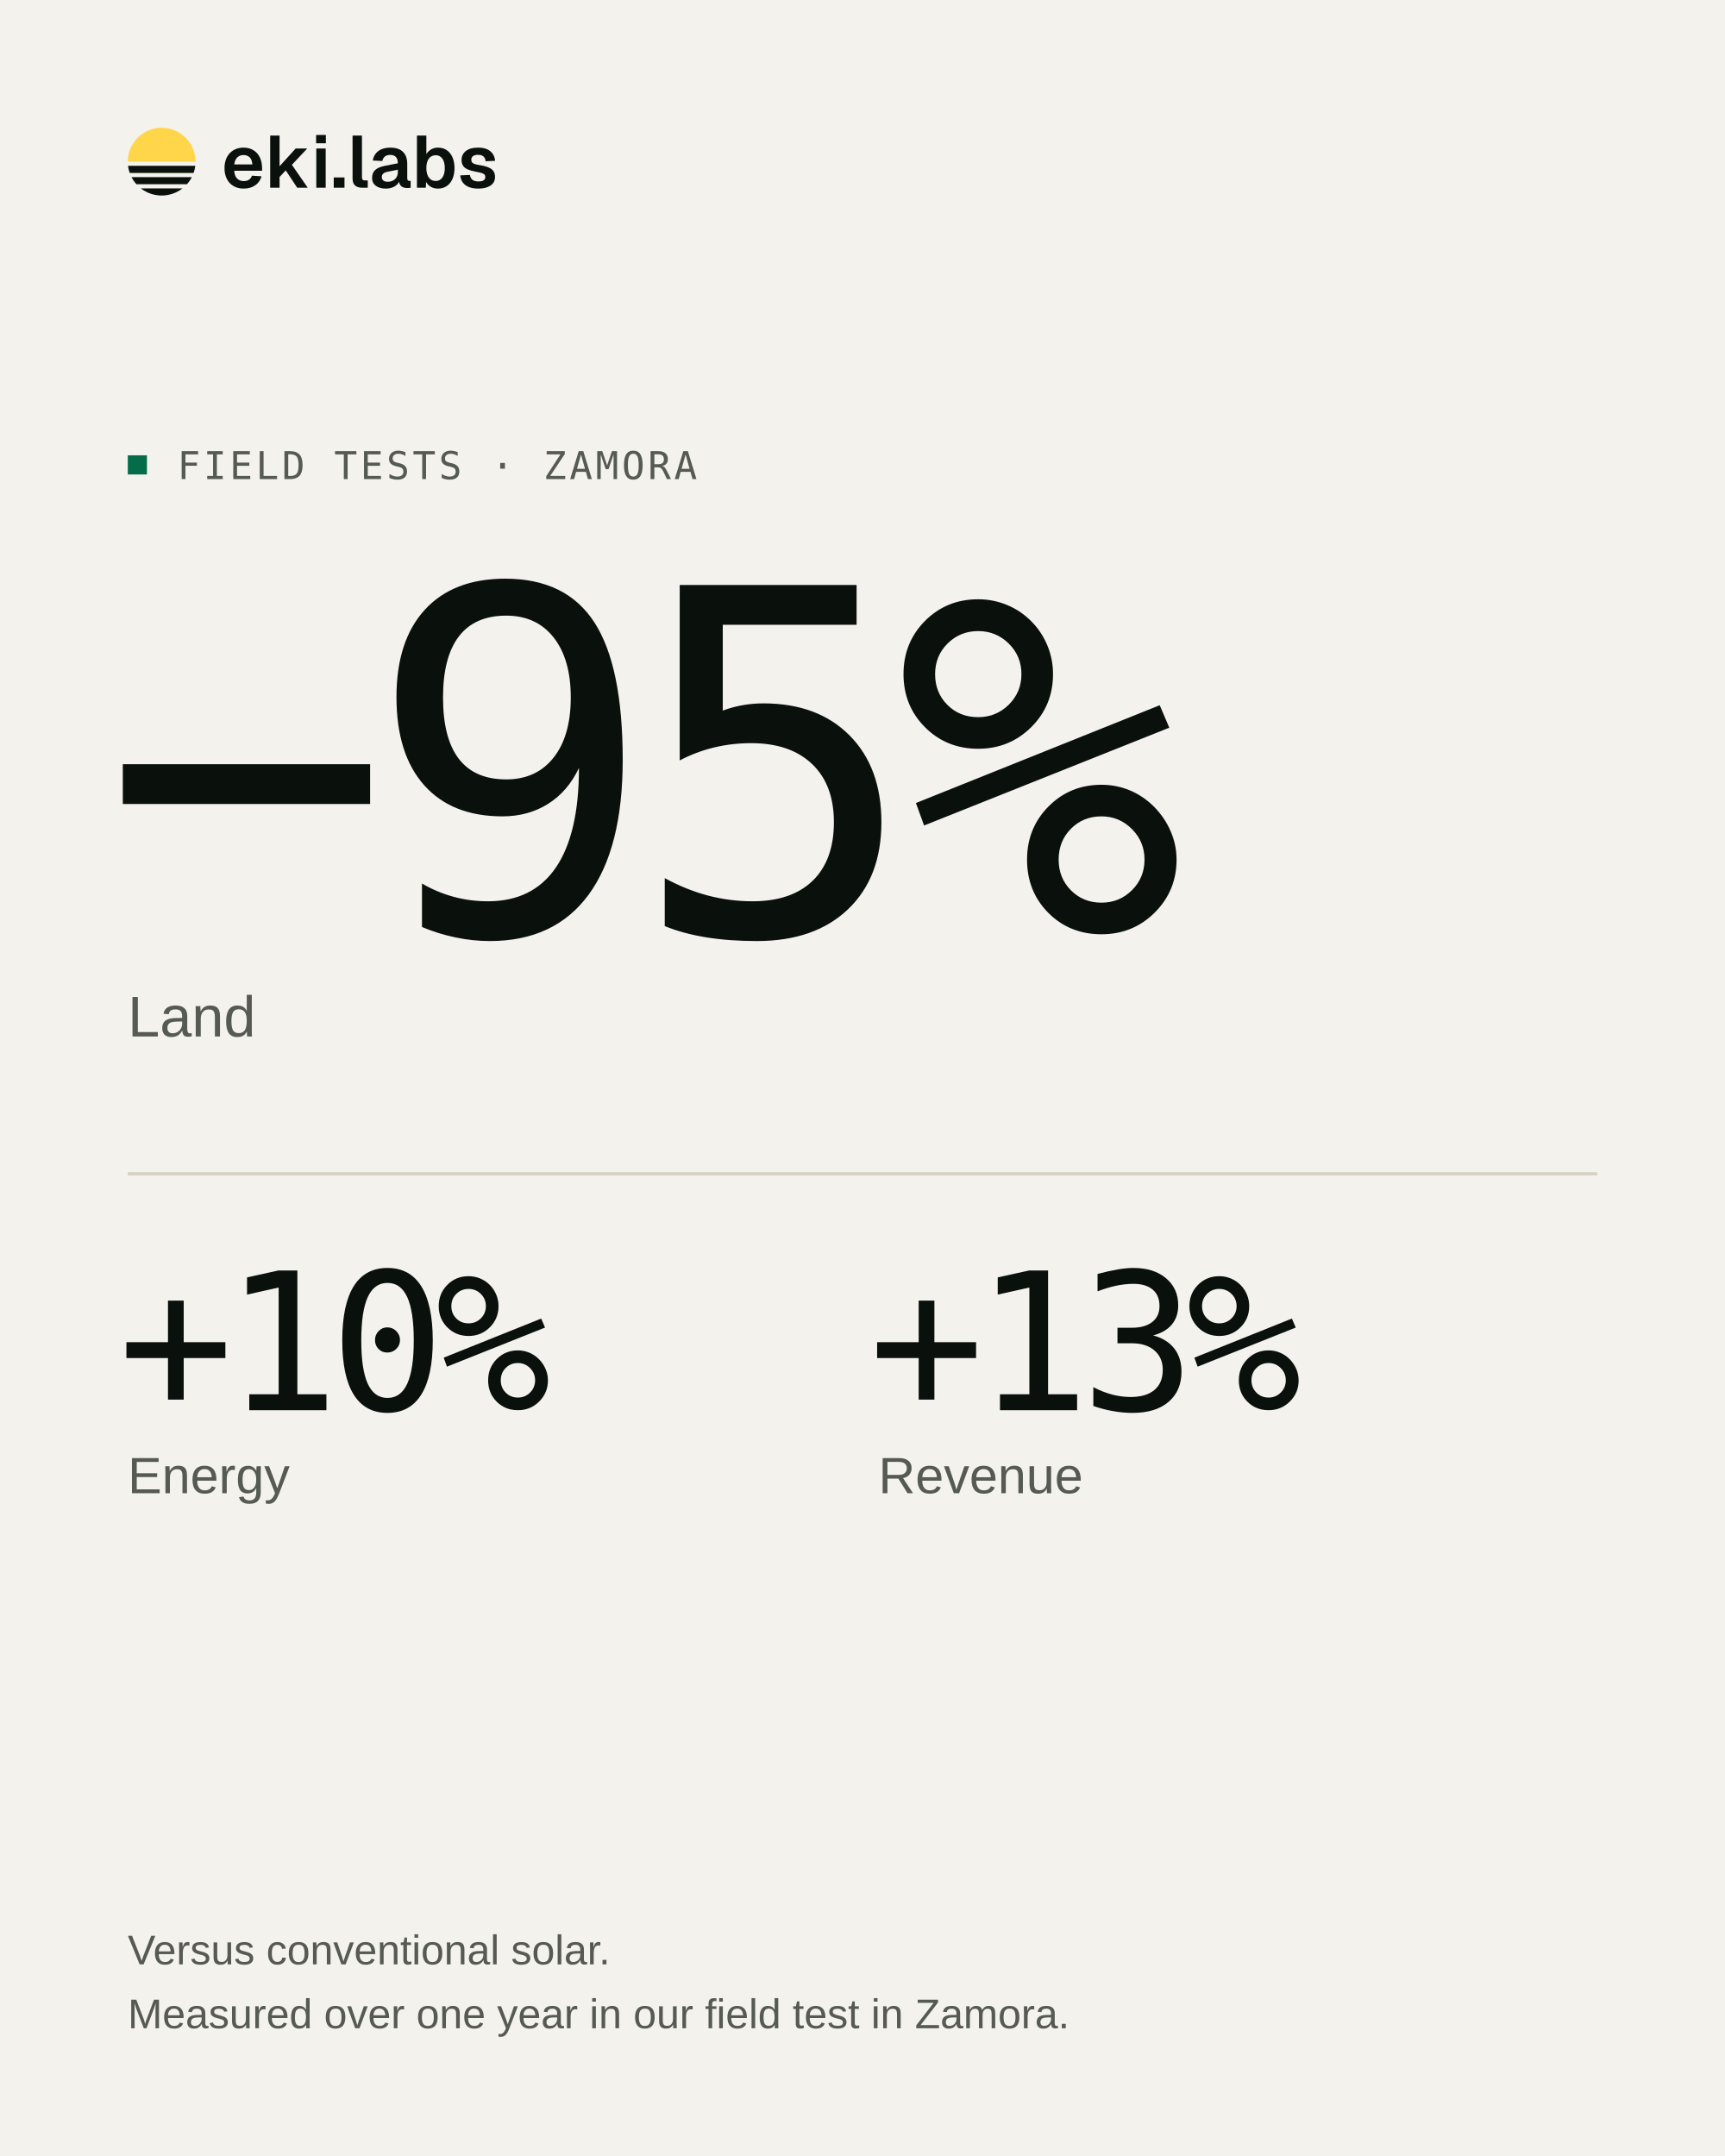
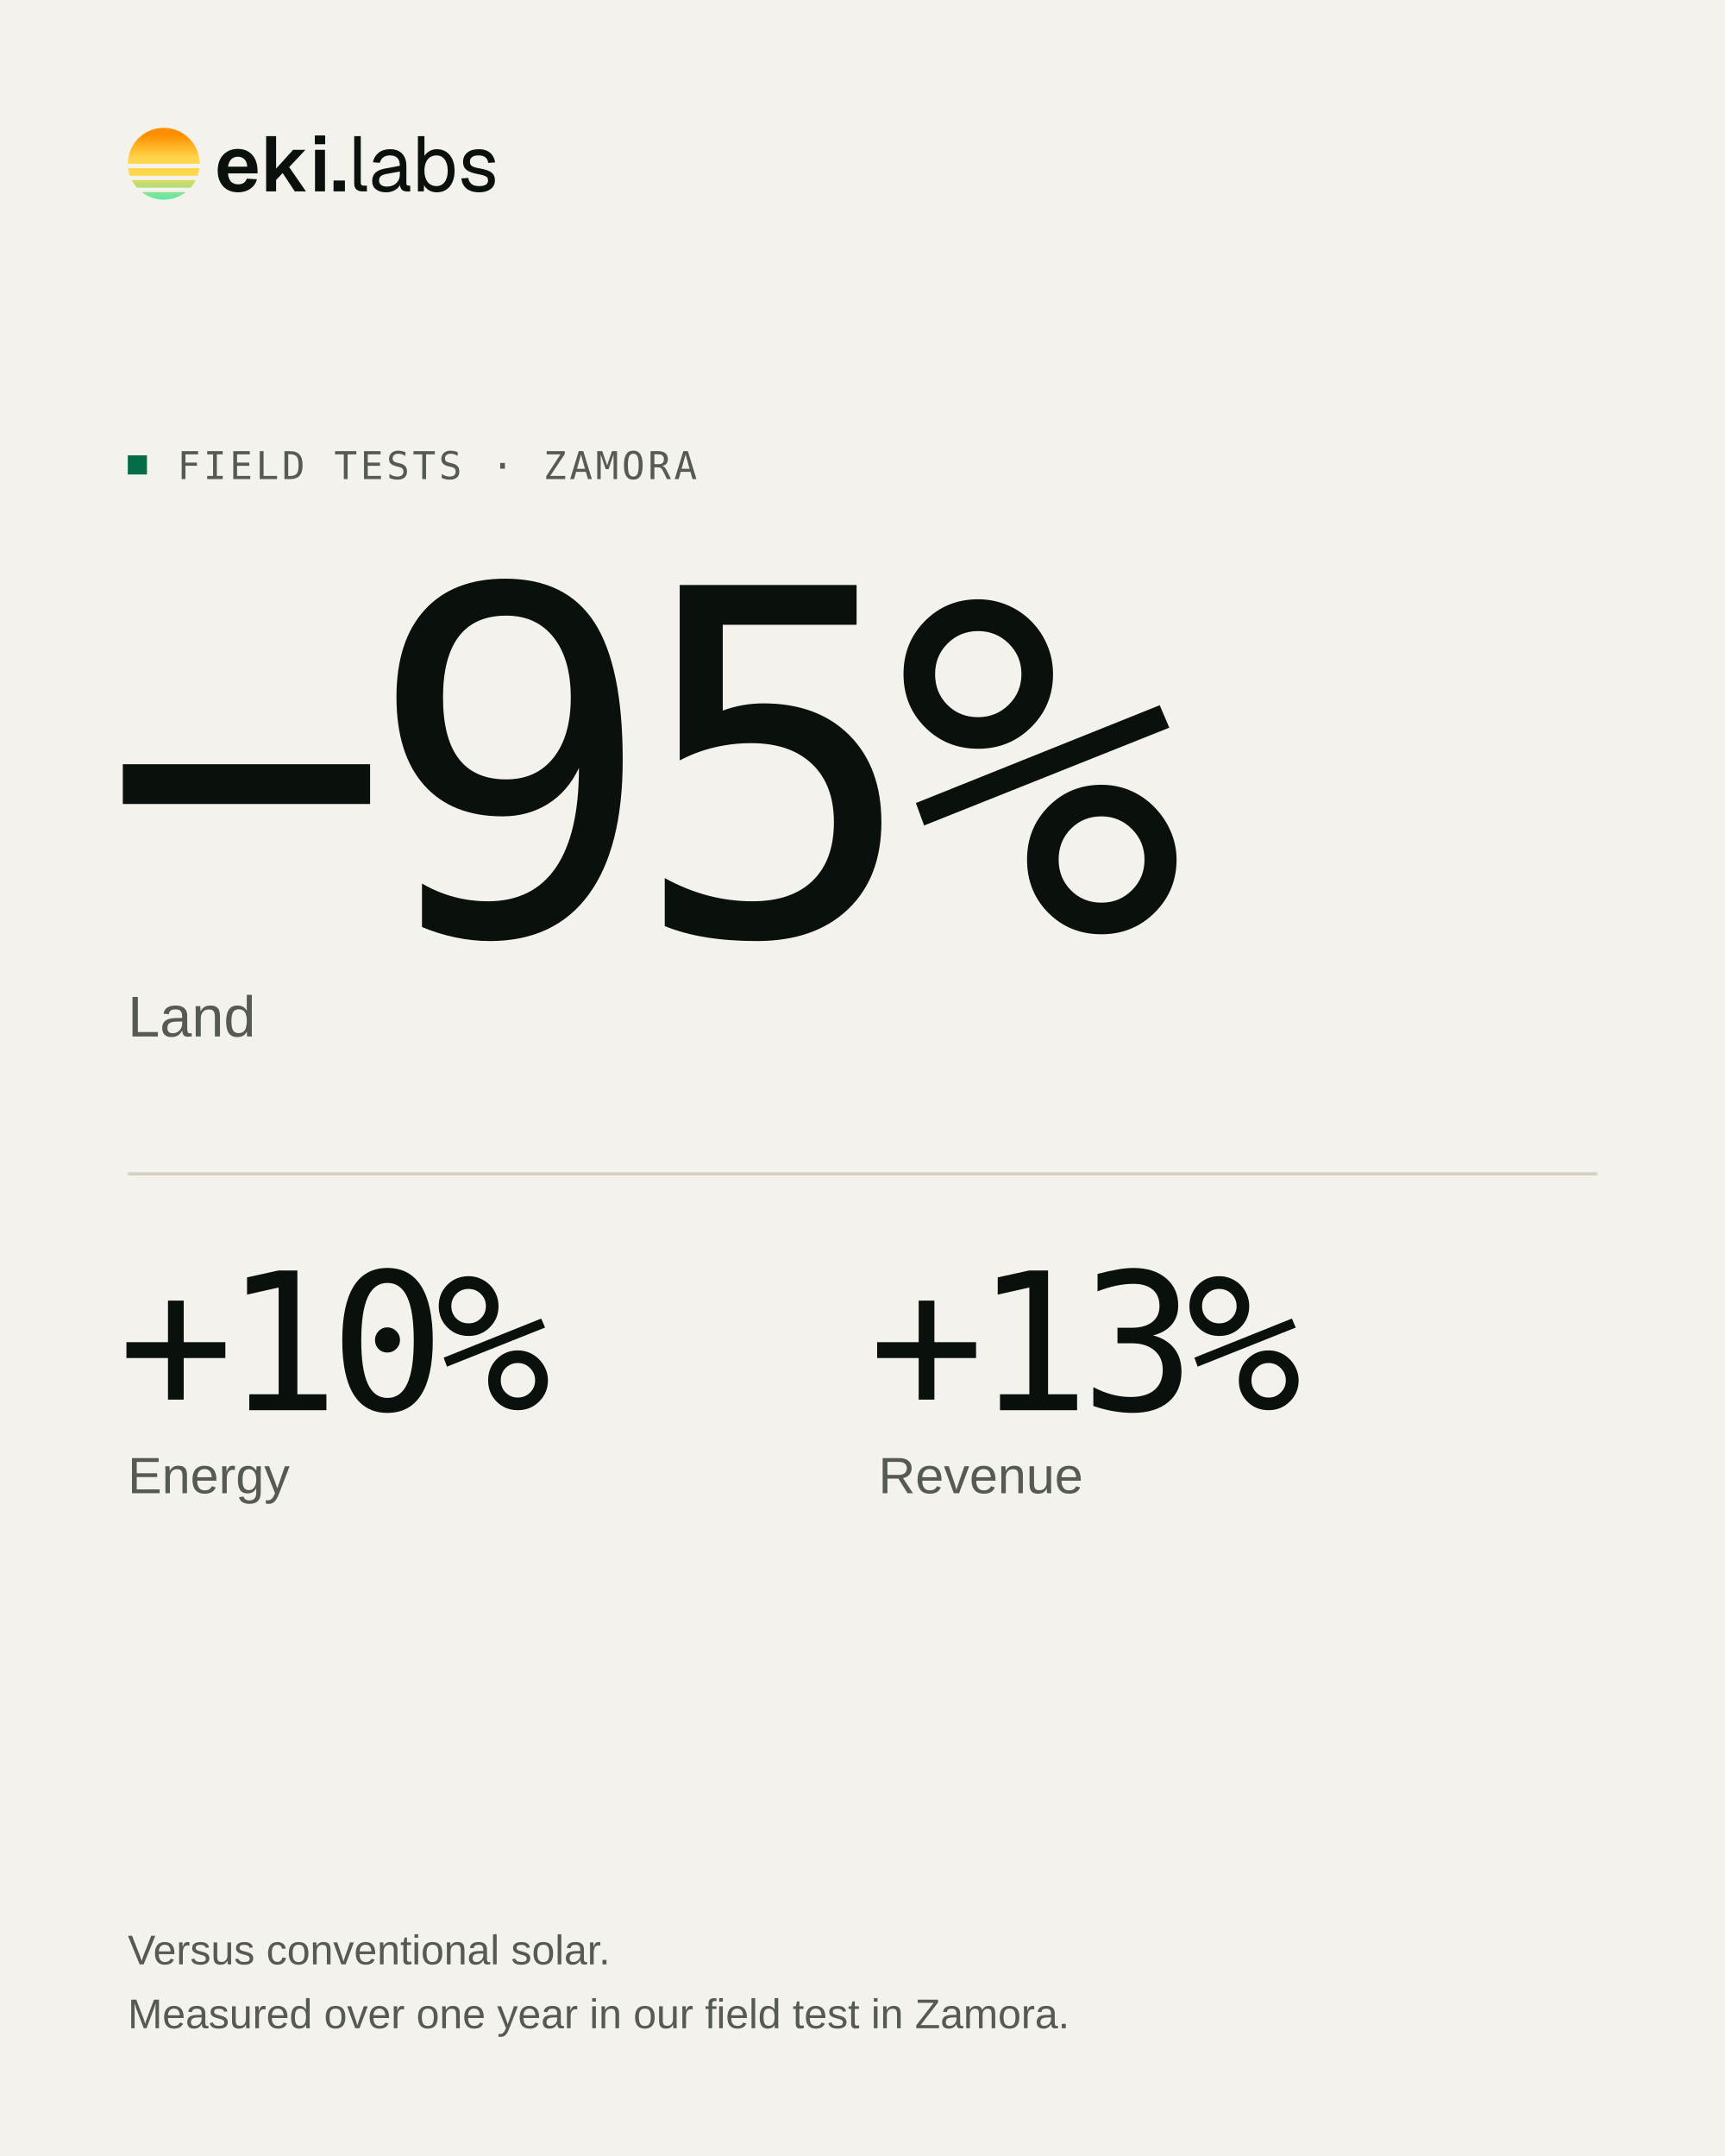
<svg xmlns="http://www.w3.org/2000/svg" width="1080" height="1350" viewBox="0 0 1080 1350">
  <rect width="1080" height="1350" fill="#F4F2EC" />
-   <g transform="translate(80.00 117.54) scale(0.04597)">
+   <g transform="translate(80.04 119.84) scale(0.04874)">
+     <defs>
+       <linearGradient id="eki-sun" gradientUnits="userSpaceOnUse" x1="0" y1="0" x2="0" y2="100">
+         <stop offset="0" stop-color="#FF8F00" />
+         <stop offset="0.1" stop-color="#FF8F00" />
+         <stop offset="0.42" stop-color="#FFD54A" />
+         <stop offset="0.66" stop-color="#FFD54A" />
+         <stop offset="1" stop-color="#58E9AE" />
+       </linearGradient>
+     </defs>
    <g transform="translate(0 -816.5) scale(9.23)">
-       <path d="M0 50A50 50 0 0 1 100 50Z" fill="#FFD54A" />
-       <path d="M0.38 56.14L99.62 56.14A50 50 0 0 1 97.14 66.67L2.86 66.67A50 50 0 0 1 0.38 56.14Z" fill="#0A100C" />
-       <path d="M5.5 72.81L94.5 72.81A50 50 0 0 1 87.27 83.33L12.73 83.33A50 50 0 0 1 5.5 72.81Z" fill="#0A100C" />
-       <path d="M19.31 89.47L80.69 89.47A50 50 0 0 1 50 100L50 100A50 50 0 0 1 19.31 89.47Z" fill="#0A100C" />
+       <path d="M0 50A50 50 0 0 1 100 50Z" fill="url(#eki-sun)" />
+       <path d="M0.38 56.14L99.62 56.14A50 50 0 0 1 97.14 66.67L2.86 66.67A50 50 0 0 1 0.38 56.14Z" fill="url(#eki-sun)" />
+       <path d="M5.51 72.81L94.49 72.81A50 50 0 0 1 87.27 83.33L12.73 83.33A50 50 0 0 1 5.51 72.81Z" fill="url(#eki-sun)" />
+       <path d="M19.31 89.47L80.69 89.47A50 50 0 0 1 50.00 100.00L50.00 100.00A50 50 0 0 1 19.31 89.47Z" fill="url(#eki-sun)" />
    </g>
-     <g transform="translate(1278 0)">
+     <g transform="translate(1115 0)">
      <path d="M300.6 12Q220.8 12 162.1 -22.4Q103.4 -56.8 71.3 -119.7Q39.2 -182.6 39.2 -267Q39.2 -351.4 71.3 -413.8Q103.4 -476.2 161.5 -511.1Q219.6 -546 298.2 -546Q374.4 -546 431.6 -511.9Q488.8 -477.8 520.1 -413.8Q551.4 -349.8 551.4 -260V-231.4H172Q175.8 -160.8 210.3 -125.6Q244.8 -90.4 302.2 -90.4Q345 -90.4 373.3 -109.5Q401.6 -128.6 413 -163.8L543.8 -155.6Q522.4 -78.2 457.7 -33.1Q393 12 300.6 12ZM172 -317.4H418.6Q414.6 -382.4 381.9 -413.8Q349.2 -445.2 298.2 -445.2Q246.8 -445.2 213.3 -412.3Q179.8 -379.4 172 -317.4Z" fill="#0A100C" />
      <path d="M661.4 0V-710H789.4V-292.6L1008.2 -534H1165.8L957.2 -311.8L1172.8 0H1029.2L873.4 -236L789.4 -146.8V0Z" fill="#0A100C" />
      <path d="M1289.4 0V-534H1417.4V0ZM1287 -605.4V-718.6H1419.8V-605.4Z" fill="#0A100C" />
      <path d="M1527.2 0V-139.8H1673.4V0Z" fill="#0A100C" />
-       <path d="M1911.4 0Q1852.6 0 1818 -30Q1783.4 -60 1783.4 -126.4V-710H1911.4V-139.4Q1911.4 -118.6 1921.7 -108.9Q1932 -99.2 1951.2 -99.2H1990.4V0Z" fill="#0A100C" />
-       <path d="M2234.6 12Q2151.4 12 2100.3 -26.4Q2049.2 -64.8 2049.2 -133.6Q2049.2 -203.2 2092.2 -242Q2135.2 -280.8 2222.6 -298L2400.2 -332.6Q2400.2 -389.6 2374.1 -418.2Q2348 -446.8 2297.4 -446.8Q2250.8 -446.8 2224.2 -425.5Q2197.6 -404.2 2188.4 -363.8L2058.2 -370.4Q2073.6 -454.6 2135.7 -500.3Q2197.8 -546 2297.4 -546Q2411.4 -546 2469.8 -488.7Q2528.2 -431.4 2528.2 -324.4V-129.8Q2528.2 -108.6 2535.5 -100.9Q2542.8 -93.2 2557.8 -93.2H2574.8V0Q2568.8 1.8 2555.4 3.1Q2542 4.4 2528.4 4.4Q2495.2 4.4 2469.3 -6.5Q2443.4 -17.4 2429 -43.5Q2414.6 -69.6 2414.6 -115.6L2426.2 -108Q2417.6 -72.8 2391.4 -45.5Q2365.2 -18.2 2325 -3.1Q2284.8 12 2234.6 12ZM2261 -81.2Q2303.6 -81.2 2334.7 -97.9Q2365.8 -114.6 2383 -144.9Q2400.2 -175.2 2400.2 -215.6V-245.6L2261.8 -217.6Q2219.4 -209.2 2200.5 -191.5Q2181.6 -173.8 2181.6 -145.6Q2181.6 -115 2202.3 -98.1Q2223 -81.2 2261 -81.2Z" fill="#0A100C" />
-       <path d="M2947 12Q2891.2 12 2849.4 -12.1Q2807.6 -36.2 2784.6 -79.2L2781.6 0H2660.4V-710H2788.4V-458.4Q2809.6 -494.6 2850.8 -520.3Q2892 -546 2947 -546Q3015.8 -546 3066.2 -511.6Q3116.6 -477.2 3144.2 -414.6Q3171.8 -352 3171.8 -267Q3171.8 -182 3144.2 -119.4Q3116.6 -56.8 3066.2 -22.4Q3015.8 12 2947 12ZM2917.6 -91.6Q2973 -91.6 3006.2 -138.2Q3039.4 -184.8 3039.4 -267Q3039.4 -349.8 3006.6 -396.1Q2973.8 -442.4 2918.8 -442.4Q2877.8 -442.4 2848.4 -421.7Q2819 -401 2803.7 -361.8Q2788.4 -322.6 2788.4 -267Q2788.4 -213 2803.7 -173.5Q2819 -134 2848.1 -112.8Q2877.2 -91.6 2917.6 -91.6Z" fill="#0A100C" />
-       <path d="M3498.4 12Q3416.6 12 3363.1 -11.2Q3309.6 -34.4 3281.9 -75.1Q3254.2 -115.8 3250.2 -168.2L3381 -173.8Q3388.2 -132.2 3414.9 -108.9Q3441.6 -85.6 3498.8 -85.6Q3543.6 -85.6 3567.5 -100.3Q3591.4 -115 3591.4 -146Q3591.4 -164.2 3582.9 -176.2Q3574.4 -188.2 3549.8 -197.3Q3525.2 -206.4 3477.6 -214.8Q3396.8 -229.2 3351 -249.8Q3305.2 -270.4 3286.6 -301.4Q3268 -332.4 3268 -377.6Q3268 -452.6 3325.5 -499.3Q3383 -546 3494.2 -546Q3571.4 -546 3620.7 -521.7Q3670 -497.4 3695.4 -456.6Q3720.8 -415.8 3725 -366.4L3595.4 -360.4Q3594.2 -385.4 3583 -405.4Q3571.8 -425.4 3549.8 -436.9Q3527.8 -448.4 3492.2 -448.4Q3446.8 -448.4 3423.6 -430.2Q3400.4 -412 3400.4 -382.4Q3400.4 -360.8 3409.7 -346.9Q3419 -333 3442.1 -324.3Q3465.2 -315.6 3504.8 -309.2Q3587.2 -297 3635.2 -276.2Q3683.2 -255.4 3703.5 -223.9Q3723.8 -192.4 3723.8 -147.6Q3723.8 -71 3662.5 -29.5Q3601.2 12 3498.4 12Z" fill="#0A100C" />
+       <path d="M1897 0Q1851 0 1822 -24Q1793 -48 1793 -100V-710H1877V-107Q1877 -91 1885.5 -82.5Q1894 -74 1910 -74H1956V0Z" fill="#0A100C" />
+       <path d="M2203 12Q2121 12 2072.5 -26Q2024 -64 2024 -132Q2024 -200 2064 -239Q2104 -278 2191 -294L2379 -329Q2379 -396 2347.5 -429Q2316 -462 2253 -462Q2198 -462 2166 -437.5Q2134 -413 2122 -367L2033 -374Q2048 -449 2105.5 -495.5Q2163 -542 2253 -542Q2355 -542 2409 -484.5Q2463 -427 2463 -326V-107Q2463 -89 2469.5 -81.5Q2476 -74 2491 -74H2512V0Q2508 1 2499 1.5Q2490 2 2480 2Q2444 2 2421.5 -9.5Q2399 -21 2389 -45.5Q2379 -70 2379 -110L2389 -108Q2382 -74 2355 -46.5Q2328 -19 2288 -3.5Q2248 12 2203 12ZM2211 -62Q2264 -62 2301.5 -82.5Q2339 -103 2359 -138.5Q2379 -174 2379 -218V-256L2207 -224Q2153 -214 2132.5 -193.5Q2112 -173 2112 -140Q2112 -103 2138.5 -82.5Q2165 -62 2211 -62Z" fill="#0A100C" />
+       <path d="M2854 12Q2799 12 2756 -12.5Q2713 -37 2690 -80L2687 0H2611V-710H2695V-456Q2715 -489 2757 -515.5Q2799 -542 2854 -542Q2924 -542 2975 -508Q3026 -474 3054 -412Q3082 -350 3082 -265Q3082 -180 3054 -118Q3026 -56 2975 -22Q2924 12 2854 12ZM2849 -68Q2916 -68 2955 -121Q2994 -174 2994 -265Q2994 -357 2955 -409.5Q2916 -462 2851 -462Q2802 -462 2767 -438.5Q2732 -415 2713.5 -371Q2695 -327 2695 -265Q2695 -205 2713.5 -160.5Q2732 -116 2766.5 -92Q2801 -68 2849 -68Z" fill="#0A100C" />
+       <path d="M3399 12Q3326 12 3276.5 -11Q3227 -34 3200.5 -74.5Q3174 -115 3170 -167L3258 -173Q3266 -125 3297.5 -96.5Q3329 -68 3399 -68Q3453 -68 3482.5 -85.5Q3512 -103 3512 -142Q3512 -163 3502.5 -177Q3493 -191 3465 -201.5Q3437 -212 3383 -222Q3309 -236 3267 -257Q3225 -278 3208 -308Q3191 -338 3191 -380Q3191 -451 3243.5 -496.5Q3296 -542 3392 -542Q3462 -542 3506.5 -517.5Q3551 -493 3574 -454Q3597 -415 3602 -372L3514 -366Q3512 -391 3499 -413Q3486 -435 3460 -448.5Q3434 -462 3390 -462Q3333 -462 3306 -440Q3279 -418 3279 -384Q3279 -358 3289.5 -341.5Q3300 -325 3326.5 -314.5Q3353 -304 3399 -296Q3477 -283 3521 -263Q3565 -243 3582.5 -213.5Q3600 -184 3600 -142Q3600 -69 3543.5 -28.5Q3487 12 3399 12Z" fill="#0A100C" />
    </g>
  </g>
  <rect x="80" y="285.1" width="12" height="12" fill="#056C4A" />
  <text x="111" y="300" font-family="'Geist Mono', Menlo, monospace" font-size="24" font-weight="500" fill="#555A52" text-anchor="start" letter-spacing="1.92">FIELD TESTS · ZAMORA</text>
  <text x="64" y="585.0" font-family="'Geist Mono', Menlo, monospace" font-size="300" font-weight="400" fill="#0A100C" text-anchor="start" letter-spacing="-15.00">−95%</text>
  <text x="80" y="649.0" font-family="'Work Sans', Arial, sans-serif" font-size="36" font-weight="400" fill="#555A52" text-anchor="start">Land</text>
  <rect x="80" y="734.0" width="920" height="2" fill="#D6D1C3" />
  <text x="74" y="883.0" font-family="'Geist Mono', Menlo, monospace" font-size="120" font-weight="400" fill="#0A100C" text-anchor="start" letter-spacing="-6.00">+10%</text>
  <text x="80" y="935.0" font-family="'Work Sans', Arial, sans-serif" font-size="32" font-weight="400" fill="#555A52" text-anchor="start">Energy</text>
  <text x="544" y="883.0" font-family="'Geist Mono', Menlo, monospace" font-size="120" font-weight="400" fill="#0A100C" text-anchor="start" letter-spacing="-6.00">+13%</text>
  <text x="550" y="935.0" font-family="'Work Sans', Arial, sans-serif" font-size="32" font-weight="400" fill="#555A52" text-anchor="start">Revenue</text>
  <text x="80" y="1230" font-family="'Work Sans', Arial, sans-serif" font-size="26" font-weight="400" fill="#555A52" text-anchor="start">Versus conventional solar.</text>
  <text x="80" y="1270" font-family="'Work Sans', Arial, sans-serif" font-size="26" font-weight="400" fill="#555A52" text-anchor="start">Measured over one year in our field test in Zamora.</text>
</svg>
